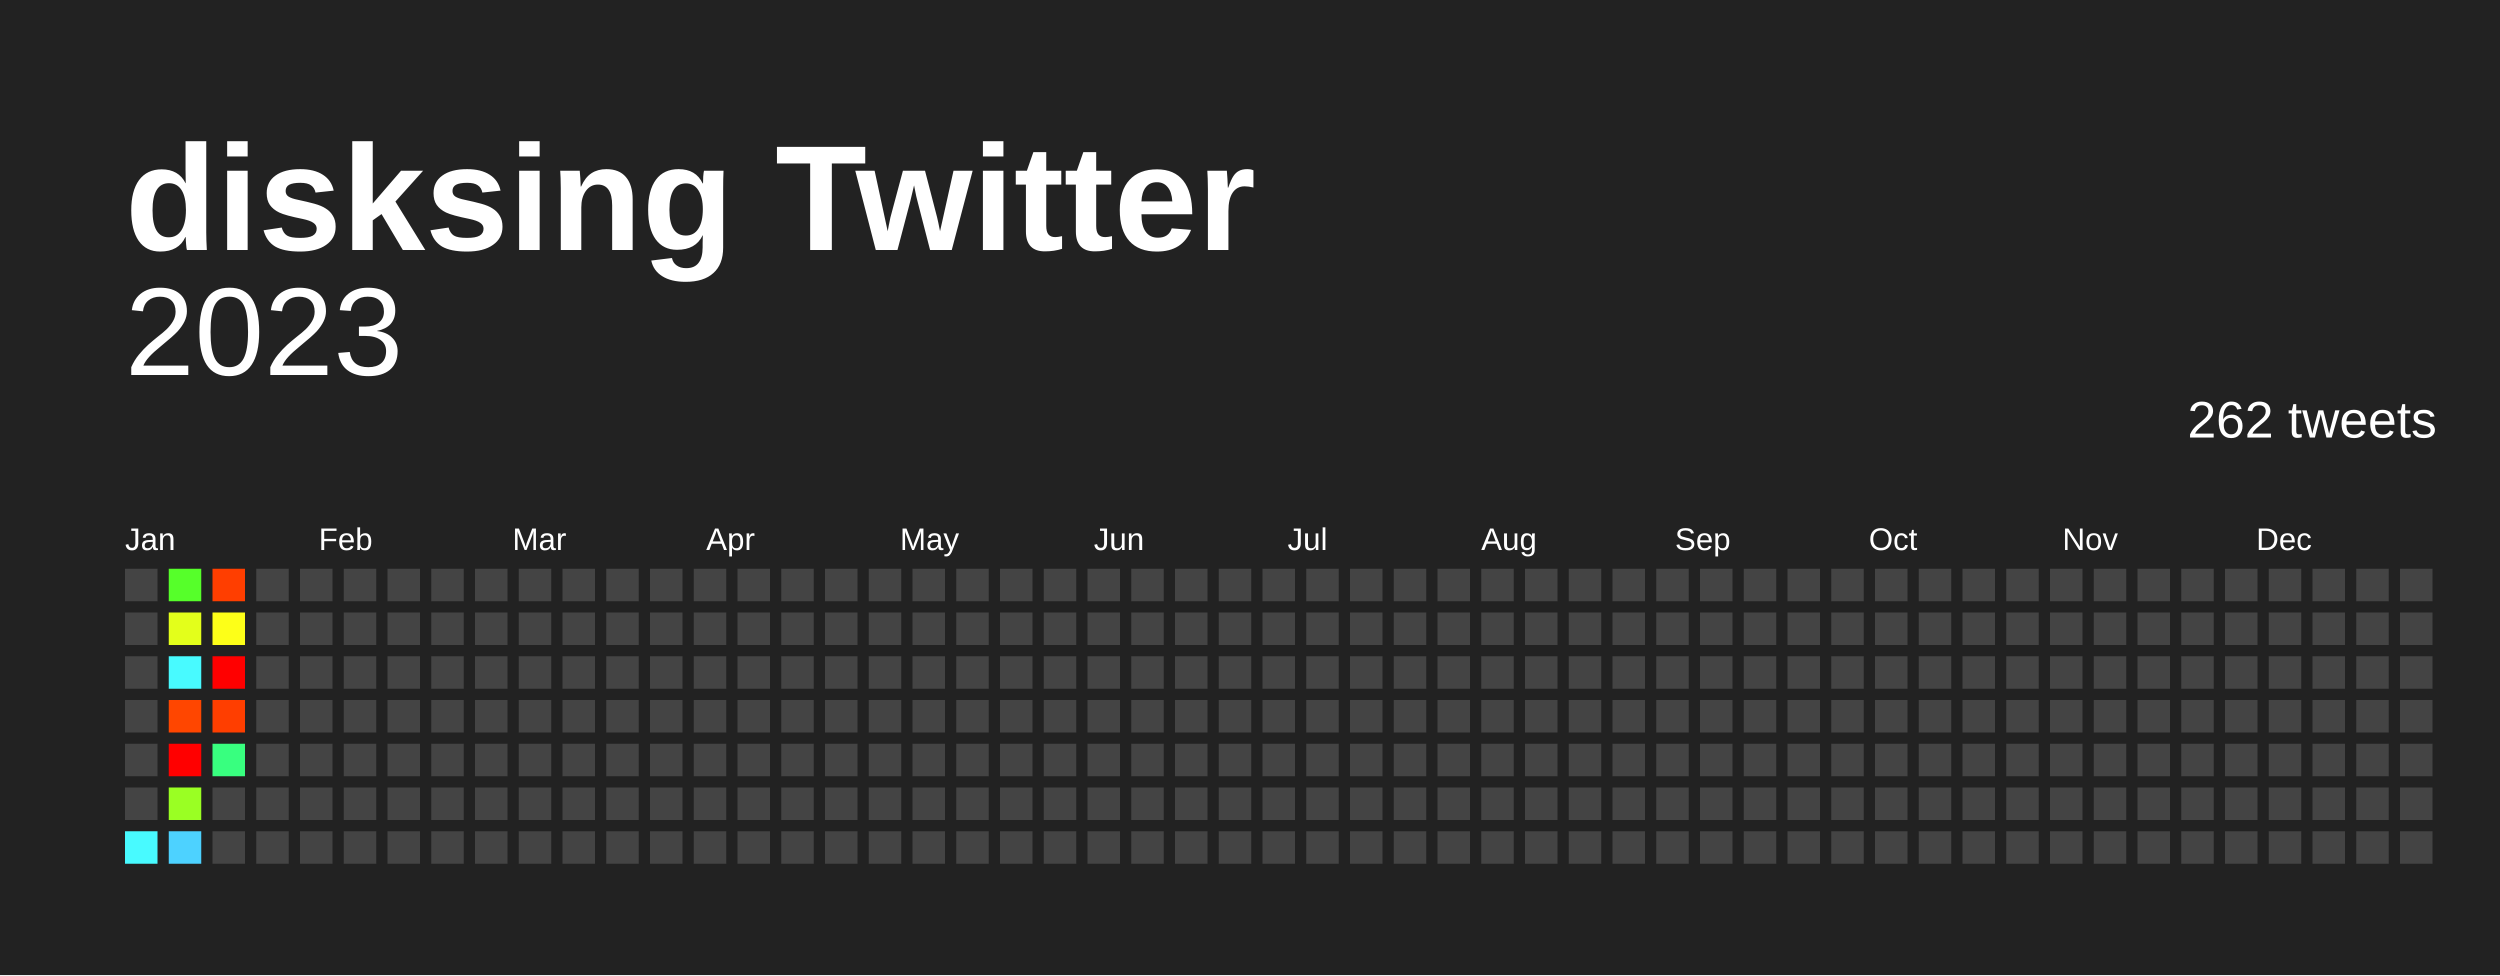
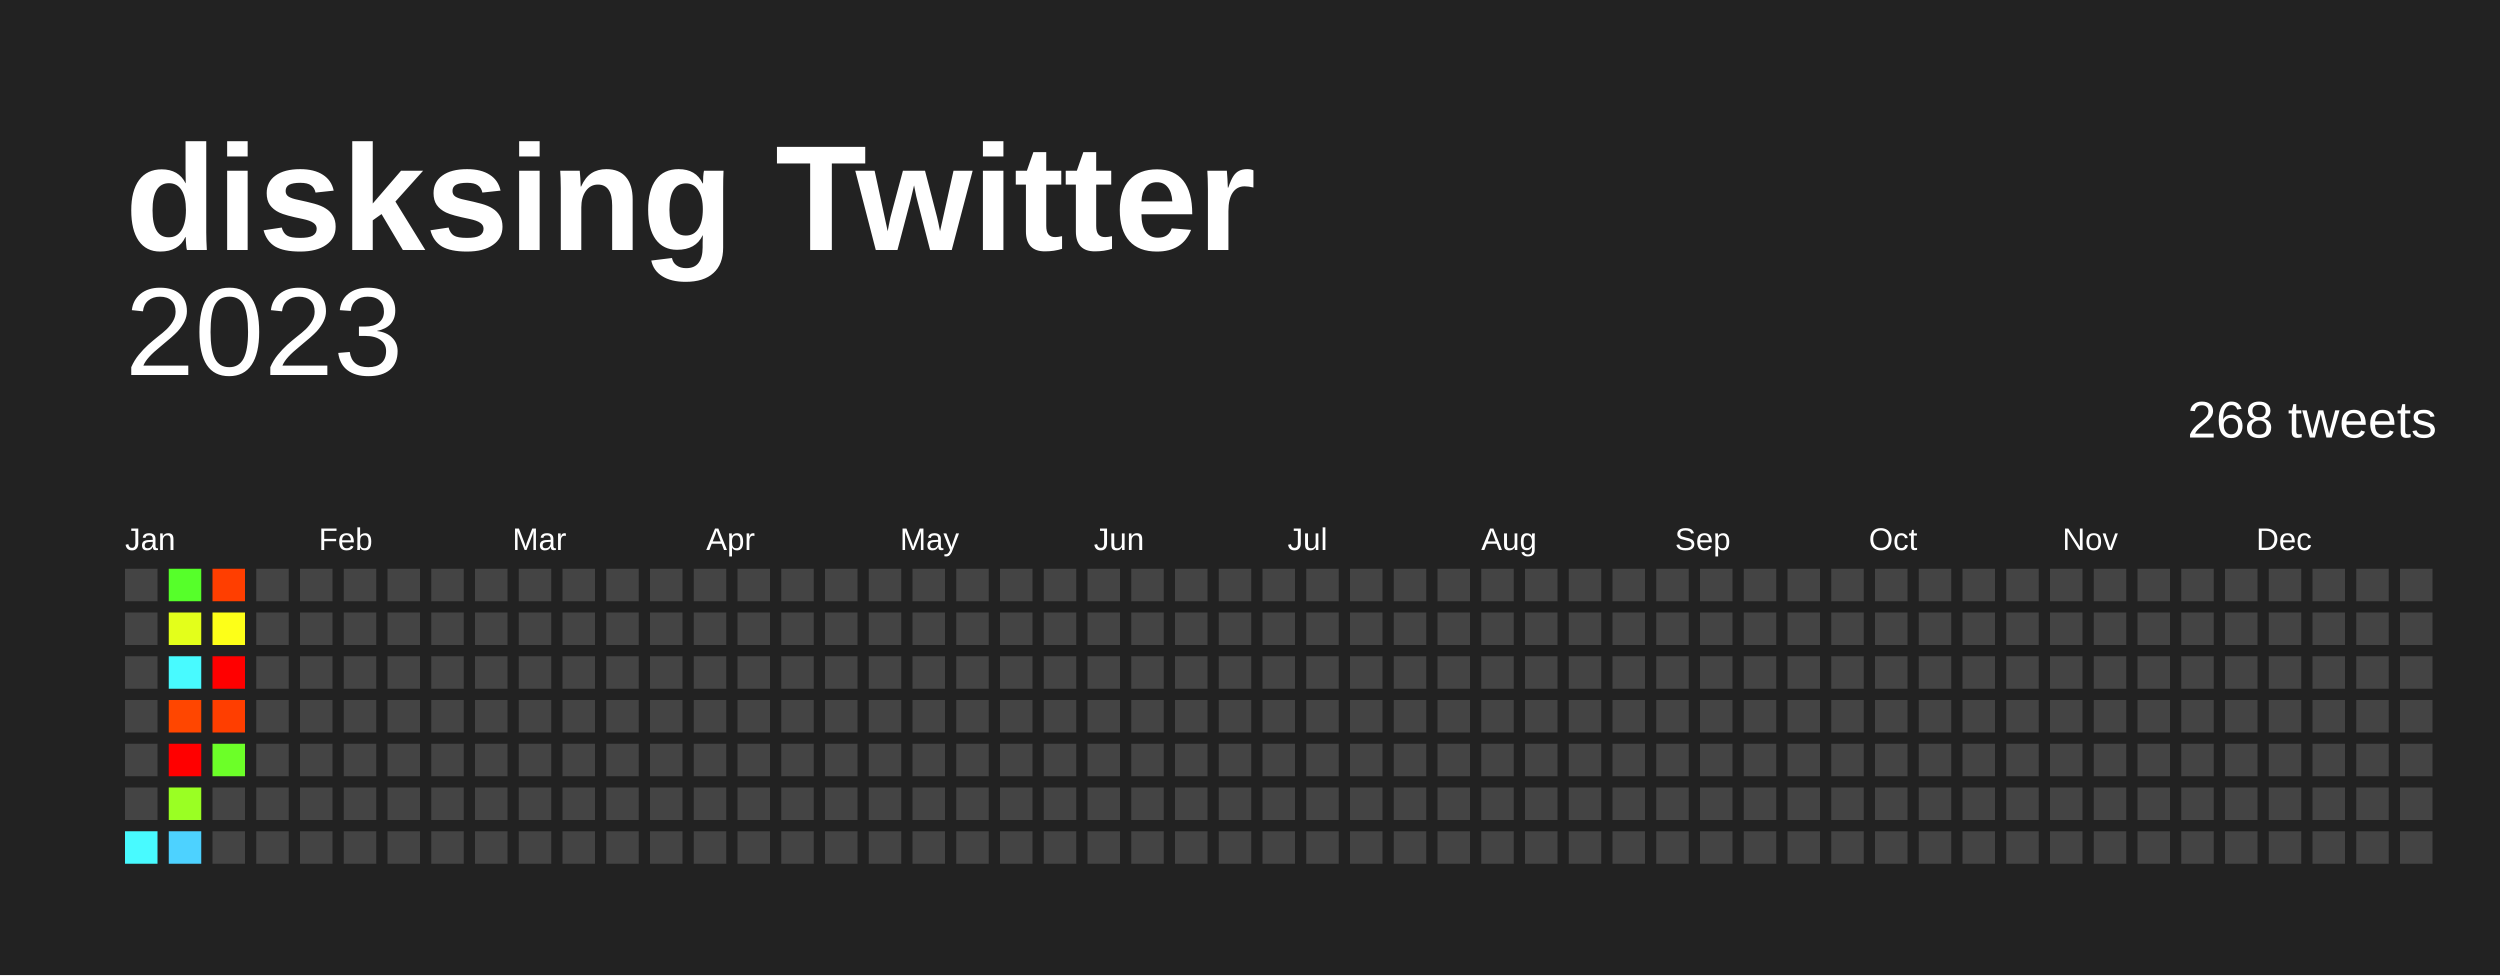
<svg xmlns="http://www.w3.org/2000/svg" baseProfile="full" height="78mm" version="1.1" viewBox="0,0,200,78" width="200mm">
  <defs />
  <rect fill="#222222" height="78" width="200" x="0" y="0" />
  <text fill="#FFFFFF" style="font-size:12px; font-family:Arial; font-weight:bold;" x="10" y="20">disksing Twitter</text>
  <text alignment-baseline="hanging" fill="#FFFFFF" style="font-size:10.0px; font-family:Arial;" x="10" y="30">2023</text>
-   <text alignment-baseline="hanging" fill="#FFFFFF" style="font-size:4.125px; font-family:Arial;" x="175" y="35">262 tweets</text>
+   <text alignment-baseline="hanging" fill="#FFFFFF" style="font-size:4.125px; font-family:Arial;" x="175" y="35">268 tweets</text>
  <text fill="#FFFFFF" style="font-size:2.5px; font-family:Arial" x="10.0" y="44">Jan</text>
  <text fill="#FFFFFF" style="font-size:2.5px; font-family:Arial" x="25.5" y="44">Feb</text>
  <text fill="#FFFFFF" style="font-size:2.5px; font-family:Arial" x="41.0" y="44">Mar</text>
  <text fill="#FFFFFF" style="font-size:2.5px; font-family:Arial" x="56.5" y="44">Apr</text>
  <text fill="#FFFFFF" style="font-size:2.5px; font-family:Arial" x="72.0" y="44">May</text>
  <text fill="#FFFFFF" style="font-size:2.5px; font-family:Arial" x="87.5" y="44">Jun</text>
  <text fill="#FFFFFF" style="font-size:2.5px; font-family:Arial" x="103.0" y="44">Jul</text>
  <text fill="#FFFFFF" style="font-size:2.5px; font-family:Arial" x="118.5" y="44">Aug</text>
  <text fill="#FFFFFF" style="font-size:2.5px; font-family:Arial" x="134.0" y="44">Sep</text>
  <text fill="#FFFFFF" style="font-size:2.5px; font-family:Arial" x="149.5" y="44">Oct</text>
  <text fill="#FFFFFF" style="font-size:2.5px; font-family:Arial" x="165.0" y="44">Nov</text>
  <text fill="#FFFFFF" style="font-size:2.5px; font-family:Arial" x="180.5" y="44">Dec</text>
  <rect fill="#444444" height="2.6" width="2.6" x="10.0" y="45.5" />
  <rect fill="#444444" height="2.6" width="2.6" x="10.0" y="49.0" />
  <rect fill="#444444" height="2.6" width="2.6" x="10.0" y="52.5" />
  <rect fill="#444444" height="2.6" width="2.6" x="10.0" y="56.0" />
  <rect fill="#444444" height="2.6" width="2.6" x="10.0" y="59.5" />
  <rect fill="#444444" height="2.6" width="2.6" x="10.0" y="63.0" />
  <rect fill="#48faff" height="2.6" width="2.6" x="10.0" y="66.5" />
  <rect fill="#56ff2a" height="2.6" width="2.6" x="13.5" y="45.5" />
  <rect fill="#e3ff1b" height="2.6" width="2.6" x="13.5" y="49.0" />
  <rect fill="#48faff" height="2.6" width="2.6" x="13.5" y="52.5" />
  <rect fill="#ff4600" height="2.6" width="2.6" x="13.5" y="56.0" />
  <rect fill="red" height="2.6" width="2.6" x="13.5" y="59.5" />
  <rect fill="#9aff23" height="2.6" width="2.6" x="13.5" y="63.0" />
  <rect fill="#4dd2ff" height="2.6" width="2.6" x="13.5" y="66.5" />
  <rect fill="#ff3e00" height="2.6" width="2.6" x="17.0" y="45.5" />
  <rect fill="#fdff18" height="2.6" width="2.6" x="17.0" y="49.0" />
  <rect fill="red" height="2.6" width="2.6" x="17.0" y="52.5" />
  <rect fill="#ff3e00" height="2.6" width="2.6" x="17.0" y="56.0" />
-   <rect fill="#38ff7f" height="2.6" width="2.6" x="17.0" y="59.5" />
+   <rect fill="#6cff28" height="2.6" width="2.6" x="17.0" y="59.5" />
  <rect fill="#444444" height="2.6" width="2.6" x="17.0" y="63.0" />
  <rect fill="#444444" height="2.6" width="2.6" x="17.0" y="66.5" />
  <rect fill="#444444" height="2.6" width="2.6" x="20.5" y="45.5" />
  <rect fill="#444444" height="2.6" width="2.6" x="20.5" y="49.0" />
  <rect fill="#444444" height="2.6" width="2.6" x="20.5" y="52.5" />
  <rect fill="#444444" height="2.6" width="2.6" x="20.5" y="56.0" />
  <rect fill="#444444" height="2.6" width="2.6" x="20.5" y="59.5" />
  <rect fill="#444444" height="2.6" width="2.6" x="20.5" y="63.0" />
  <rect fill="#444444" height="2.6" width="2.6" x="20.5" y="66.5" />
  <rect fill="#444444" height="2.6" width="2.6" x="24.0" y="45.5" />
  <rect fill="#444444" height="2.6" width="2.6" x="24.0" y="49.0" />
  <rect fill="#444444" height="2.6" width="2.6" x="24.0" y="52.5" />
  <rect fill="#444444" height="2.6" width="2.6" x="24.0" y="56.0" />
  <rect fill="#444444" height="2.6" width="2.6" x="24.0" y="59.5" />
  <rect fill="#444444" height="2.6" width="2.6" x="24.0" y="63.0" />
  <rect fill="#444444" height="2.6" width="2.6" x="24.0" y="66.5" />
  <rect fill="#444444" height="2.6" width="2.6" x="27.5" y="45.5" />
  <rect fill="#444444" height="2.6" width="2.6" x="27.5" y="49.0" />
  <rect fill="#444444" height="2.6" width="2.6" x="27.5" y="52.5" />
  <rect fill="#444444" height="2.6" width="2.6" x="27.5" y="56.0" />
  <rect fill="#444444" height="2.6" width="2.6" x="27.5" y="59.5" />
  <rect fill="#444444" height="2.6" width="2.6" x="27.5" y="63.0" />
  <rect fill="#444444" height="2.6" width="2.6" x="27.5" y="66.5" />
  <rect fill="#444444" height="2.6" width="2.6" x="31.0" y="45.5" />
  <rect fill="#444444" height="2.6" width="2.6" x="31.0" y="49.0" />
  <rect fill="#444444" height="2.6" width="2.6" x="31.0" y="52.5" />
  <rect fill="#444444" height="2.6" width="2.6" x="31.0" y="56.0" />
  <rect fill="#444444" height="2.6" width="2.6" x="31.0" y="59.5" />
  <rect fill="#444444" height="2.6" width="2.6" x="31.0" y="63.0" />
  <rect fill="#444444" height="2.6" width="2.6" x="31.0" y="66.5" />
  <rect fill="#444444" height="2.6" width="2.6" x="34.5" y="45.5" />
  <rect fill="#444444" height="2.6" width="2.6" x="34.5" y="49.0" />
  <rect fill="#444444" height="2.6" width="2.6" x="34.5" y="52.5" />
  <rect fill="#444444" height="2.6" width="2.6" x="34.5" y="56.0" />
  <rect fill="#444444" height="2.6" width="2.6" x="34.5" y="59.5" />
  <rect fill="#444444" height="2.6" width="2.6" x="34.5" y="63.0" />
  <rect fill="#444444" height="2.6" width="2.6" x="34.5" y="66.5" />
  <rect fill="#444444" height="2.6" width="2.6" x="38.0" y="45.5" />
  <rect fill="#444444" height="2.6" width="2.6" x="38.0" y="49.0" />
  <rect fill="#444444" height="2.6" width="2.6" x="38.0" y="52.5" />
  <rect fill="#444444" height="2.6" width="2.6" x="38.0" y="56.0" />
  <rect fill="#444444" height="2.6" width="2.6" x="38.0" y="59.5" />
  <rect fill="#444444" height="2.6" width="2.6" x="38.0" y="63.0" />
  <rect fill="#444444" height="2.6" width="2.6" x="38.0" y="66.5" />
  <rect fill="#444444" height="2.6" width="2.6" x="41.5" y="45.5" />
  <rect fill="#444444" height="2.6" width="2.6" x="41.5" y="49.0" />
  <rect fill="#444444" height="2.6" width="2.6" x="41.5" y="52.5" />
  <rect fill="#444444" height="2.6" width="2.6" x="41.5" y="56.0" />
  <rect fill="#444444" height="2.6" width="2.6" x="41.5" y="59.5" />
  <rect fill="#444444" height="2.6" width="2.6" x="41.5" y="63.0" />
  <rect fill="#444444" height="2.6" width="2.6" x="41.5" y="66.5" />
  <rect fill="#444444" height="2.6" width="2.6" x="45.0" y="45.5" />
  <rect fill="#444444" height="2.6" width="2.6" x="45.0" y="49.0" />
  <rect fill="#444444" height="2.6" width="2.6" x="45.0" y="52.5" />
  <rect fill="#444444" height="2.6" width="2.6" x="45.0" y="56.0" />
  <rect fill="#444444" height="2.6" width="2.6" x="45.0" y="59.5" />
  <rect fill="#444444" height="2.6" width="2.6" x="45.0" y="63.0" />
  <rect fill="#444444" height="2.6" width="2.6" x="45.0" y="66.5" />
  <rect fill="#444444" height="2.6" width="2.6" x="48.5" y="45.5" />
  <rect fill="#444444" height="2.6" width="2.6" x="48.5" y="49.0" />
  <rect fill="#444444" height="2.6" width="2.6" x="48.5" y="52.5" />
  <rect fill="#444444" height="2.6" width="2.6" x="48.5" y="56.0" />
  <rect fill="#444444" height="2.6" width="2.6" x="48.5" y="59.5" />
  <rect fill="#444444" height="2.6" width="2.6" x="48.5" y="63.0" />
  <rect fill="#444444" height="2.6" width="2.6" x="48.5" y="66.5" />
  <rect fill="#444444" height="2.6" width="2.6" x="52.0" y="45.5" />
  <rect fill="#444444" height="2.6" width="2.6" x="52.0" y="49.0" />
  <rect fill="#444444" height="2.6" width="2.6" x="52.0" y="52.5" />
  <rect fill="#444444" height="2.6" width="2.6" x="52.0" y="56.0" />
  <rect fill="#444444" height="2.6" width="2.6" x="52.0" y="59.5" />
  <rect fill="#444444" height="2.6" width="2.6" x="52.0" y="63.0" />
  <rect fill="#444444" height="2.6" width="2.6" x="52.0" y="66.5" />
  <rect fill="#444444" height="2.6" width="2.6" x="55.5" y="45.5" />
  <rect fill="#444444" height="2.6" width="2.6" x="55.5" y="49.0" />
  <rect fill="#444444" height="2.6" width="2.6" x="55.5" y="52.5" />
  <rect fill="#444444" height="2.6" width="2.6" x="55.5" y="56.0" />
  <rect fill="#444444" height="2.6" width="2.6" x="55.5" y="59.5" />
  <rect fill="#444444" height="2.6" width="2.6" x="55.5" y="63.0" />
  <rect fill="#444444" height="2.6" width="2.6" x="55.5" y="66.5" />
  <rect fill="#444444" height="2.6" width="2.6" x="59.0" y="45.5" />
  <rect fill="#444444" height="2.6" width="2.6" x="59.0" y="49.0" />
  <rect fill="#444444" height="2.6" width="2.6" x="59.0" y="52.5" />
  <rect fill="#444444" height="2.6" width="2.6" x="59.0" y="56.0" />
  <rect fill="#444444" height="2.6" width="2.6" x="59.0" y="59.5" />
  <rect fill="#444444" height="2.6" width="2.6" x="59.0" y="63.0" />
  <rect fill="#444444" height="2.6" width="2.6" x="59.0" y="66.5" />
  <rect fill="#444444" height="2.6" width="2.6" x="62.5" y="45.5" />
  <rect fill="#444444" height="2.6" width="2.6" x="62.5" y="49.0" />
  <rect fill="#444444" height="2.6" width="2.6" x="62.5" y="52.5" />
  <rect fill="#444444" height="2.6" width="2.6" x="62.5" y="56.0" />
  <rect fill="#444444" height="2.6" width="2.6" x="62.5" y="59.5" />
  <rect fill="#444444" height="2.6" width="2.6" x="62.5" y="63.0" />
  <rect fill="#444444" height="2.6" width="2.6" x="62.5" y="66.5" />
  <rect fill="#444444" height="2.6" width="2.6" x="66.0" y="45.5" />
  <rect fill="#444444" height="2.6" width="2.6" x="66.0" y="49.0" />
  <rect fill="#444444" height="2.6" width="2.6" x="66.0" y="52.5" />
  <rect fill="#444444" height="2.6" width="2.6" x="66.0" y="56.0" />
  <rect fill="#444444" height="2.6" width="2.6" x="66.0" y="59.5" />
  <rect fill="#444444" height="2.6" width="2.6" x="66.0" y="63.0" />
  <rect fill="#444444" height="2.6" width="2.6" x="66.0" y="66.5" />
  <rect fill="#444444" height="2.6" width="2.6" x="69.5" y="45.5" />
  <rect fill="#444444" height="2.6" width="2.6" x="69.5" y="49.0" />
  <rect fill="#444444" height="2.6" width="2.6" x="69.5" y="52.5" />
  <rect fill="#444444" height="2.6" width="2.6" x="69.5" y="56.0" />
  <rect fill="#444444" height="2.6" width="2.6" x="69.5" y="59.5" />
  <rect fill="#444444" height="2.6" width="2.6" x="69.5" y="63.0" />
  <rect fill="#444444" height="2.6" width="2.6" x="69.5" y="66.5" />
  <rect fill="#444444" height="2.6" width="2.6" x="73.0" y="45.5" />
  <rect fill="#444444" height="2.6" width="2.6" x="73.0" y="49.0" />
  <rect fill="#444444" height="2.6" width="2.6" x="73.0" y="52.5" />
  <rect fill="#444444" height="2.6" width="2.6" x="73.0" y="56.0" />
  <rect fill="#444444" height="2.6" width="2.6" x="73.0" y="59.5" />
  <rect fill="#444444" height="2.6" width="2.6" x="73.0" y="63.0" />
  <rect fill="#444444" height="2.6" width="2.6" x="73.0" y="66.5" />
  <rect fill="#444444" height="2.6" width="2.6" x="76.5" y="45.5" />
  <rect fill="#444444" height="2.6" width="2.6" x="76.5" y="49.0" />
  <rect fill="#444444" height="2.6" width="2.6" x="76.5" y="52.5" />
  <rect fill="#444444" height="2.6" width="2.6" x="76.5" y="56.0" />
  <rect fill="#444444" height="2.6" width="2.6" x="76.5" y="59.5" />
  <rect fill="#444444" height="2.6" width="2.6" x="76.5" y="63.0" />
  <rect fill="#444444" height="2.6" width="2.6" x="76.5" y="66.5" />
  <rect fill="#444444" height="2.6" width="2.6" x="80.0" y="45.5" />
  <rect fill="#444444" height="2.6" width="2.6" x="80.0" y="49.0" />
  <rect fill="#444444" height="2.6" width="2.6" x="80.0" y="52.5" />
  <rect fill="#444444" height="2.6" width="2.6" x="80.0" y="56.0" />
  <rect fill="#444444" height="2.6" width="2.6" x="80.0" y="59.5" />
  <rect fill="#444444" height="2.6" width="2.6" x="80.0" y="63.0" />
  <rect fill="#444444" height="2.6" width="2.6" x="80.0" y="66.5" />
  <rect fill="#444444" height="2.6" width="2.6" x="83.5" y="45.5" />
  <rect fill="#444444" height="2.6" width="2.6" x="83.5" y="49.0" />
  <rect fill="#444444" height="2.6" width="2.6" x="83.5" y="52.5" />
  <rect fill="#444444" height="2.6" width="2.6" x="83.5" y="56.0" />
  <rect fill="#444444" height="2.6" width="2.6" x="83.5" y="59.5" />
  <rect fill="#444444" height="2.6" width="2.6" x="83.5" y="63.0" />
  <rect fill="#444444" height="2.6" width="2.6" x="83.5" y="66.5" />
  <rect fill="#444444" height="2.6" width="2.6" x="87.0" y="45.5" />
  <rect fill="#444444" height="2.6" width="2.6" x="87.0" y="49.0" />
  <rect fill="#444444" height="2.6" width="2.6" x="87.0" y="52.5" />
  <rect fill="#444444" height="2.6" width="2.6" x="87.0" y="56.0" />
  <rect fill="#444444" height="2.6" width="2.6" x="87.0" y="59.5" />
  <rect fill="#444444" height="2.6" width="2.6" x="87.0" y="63.0" />
  <rect fill="#444444" height="2.6" width="2.6" x="87.0" y="66.5" />
  <rect fill="#444444" height="2.6" width="2.6" x="90.5" y="45.5" />
  <rect fill="#444444" height="2.6" width="2.6" x="90.5" y="49.0" />
  <rect fill="#444444" height="2.6" width="2.6" x="90.5" y="52.5" />
  <rect fill="#444444" height="2.6" width="2.6" x="90.5" y="56.0" />
  <rect fill="#444444" height="2.6" width="2.6" x="90.5" y="59.5" />
  <rect fill="#444444" height="2.6" width="2.6" x="90.5" y="63.0" />
  <rect fill="#444444" height="2.6" width="2.6" x="90.5" y="66.5" />
  <rect fill="#444444" height="2.6" width="2.6" x="94.0" y="45.5" />
  <rect fill="#444444" height="2.6" width="2.6" x="94.0" y="49.0" />
  <rect fill="#444444" height="2.6" width="2.6" x="94.0" y="52.5" />
  <rect fill="#444444" height="2.6" width="2.6" x="94.0" y="56.0" />
  <rect fill="#444444" height="2.6" width="2.6" x="94.0" y="59.5" />
  <rect fill="#444444" height="2.6" width="2.6" x="94.0" y="63.0" />
  <rect fill="#444444" height="2.6" width="2.6" x="94.0" y="66.5" />
  <rect fill="#444444" height="2.6" width="2.6" x="97.5" y="45.5" />
  <rect fill="#444444" height="2.6" width="2.6" x="97.5" y="49.0" />
  <rect fill="#444444" height="2.6" width="2.6" x="97.5" y="52.5" />
  <rect fill="#444444" height="2.6" width="2.6" x="97.5" y="56.0" />
  <rect fill="#444444" height="2.6" width="2.6" x="97.5" y="59.5" />
  <rect fill="#444444" height="2.6" width="2.6" x="97.5" y="63.0" />
  <rect fill="#444444" height="2.6" width="2.6" x="97.5" y="66.5" />
  <rect fill="#444444" height="2.6" width="2.6" x="101.0" y="45.5" />
  <rect fill="#444444" height="2.6" width="2.6" x="101.0" y="49.0" />
  <rect fill="#444444" height="2.6" width="2.6" x="101.0" y="52.5" />
  <rect fill="#444444" height="2.6" width="2.6" x="101.0" y="56.0" />
  <rect fill="#444444" height="2.6" width="2.6" x="101.0" y="59.5" />
  <rect fill="#444444" height="2.6" width="2.6" x="101.0" y="63.0" />
  <rect fill="#444444" height="2.6" width="2.6" x="101.0" y="66.5" />
  <rect fill="#444444" height="2.6" width="2.6" x="104.5" y="45.5" />
  <rect fill="#444444" height="2.6" width="2.6" x="104.5" y="49.0" />
  <rect fill="#444444" height="2.6" width="2.6" x="104.5" y="52.5" />
  <rect fill="#444444" height="2.6" width="2.6" x="104.5" y="56.0" />
  <rect fill="#444444" height="2.6" width="2.6" x="104.5" y="59.5" />
  <rect fill="#444444" height="2.6" width="2.6" x="104.5" y="63.0" />
  <rect fill="#444444" height="2.6" width="2.6" x="104.5" y="66.5" />
  <rect fill="#444444" height="2.6" width="2.6" x="108.0" y="45.5" />
  <rect fill="#444444" height="2.6" width="2.6" x="108.0" y="49.0" />
  <rect fill="#444444" height="2.6" width="2.6" x="108.0" y="52.5" />
  <rect fill="#444444" height="2.6" width="2.6" x="108.0" y="56.0" />
  <rect fill="#444444" height="2.6" width="2.6" x="108.0" y="59.5" />
  <rect fill="#444444" height="2.6" width="2.6" x="108.0" y="63.0" />
  <rect fill="#444444" height="2.6" width="2.6" x="108.0" y="66.5" />
  <rect fill="#444444" height="2.6" width="2.6" x="111.5" y="45.5" />
  <rect fill="#444444" height="2.6" width="2.6" x="111.5" y="49.0" />
  <rect fill="#444444" height="2.6" width="2.6" x="111.5" y="52.5" />
  <rect fill="#444444" height="2.6" width="2.6" x="111.5" y="56.0" />
  <rect fill="#444444" height="2.6" width="2.6" x="111.5" y="59.5" />
  <rect fill="#444444" height="2.6" width="2.6" x="111.5" y="63.0" />
  <rect fill="#444444" height="2.6" width="2.6" x="111.5" y="66.5" />
  <rect fill="#444444" height="2.6" width="2.6" x="115.0" y="45.5" />
  <rect fill="#444444" height="2.6" width="2.6" x="115.0" y="49.0" />
  <rect fill="#444444" height="2.6" width="2.6" x="115.0" y="52.5" />
  <rect fill="#444444" height="2.6" width="2.6" x="115.0" y="56.0" />
  <rect fill="#444444" height="2.6" width="2.6" x="115.0" y="59.5" />
  <rect fill="#444444" height="2.6" width="2.6" x="115.0" y="63.0" />
  <rect fill="#444444" height="2.6" width="2.6" x="115.0" y="66.5" />
  <rect fill="#444444" height="2.6" width="2.6" x="118.5" y="45.5" />
  <rect fill="#444444" height="2.6" width="2.6" x="118.5" y="49.0" />
  <rect fill="#444444" height="2.6" width="2.6" x="118.5" y="52.5" />
  <rect fill="#444444" height="2.6" width="2.6" x="118.5" y="56.0" />
  <rect fill="#444444" height="2.6" width="2.6" x="118.5" y="59.5" />
  <rect fill="#444444" height="2.6" width="2.6" x="118.5" y="63.0" />
  <rect fill="#444444" height="2.6" width="2.6" x="118.5" y="66.5" />
  <rect fill="#444444" height="2.6" width="2.6" x="122.0" y="45.5" />
  <rect fill="#444444" height="2.6" width="2.6" x="122.0" y="49.0" />
  <rect fill="#444444" height="2.6" width="2.6" x="122.0" y="52.5" />
  <rect fill="#444444" height="2.6" width="2.6" x="122.0" y="56.0" />
  <rect fill="#444444" height="2.6" width="2.6" x="122.0" y="59.5" />
  <rect fill="#444444" height="2.6" width="2.6" x="122.0" y="63.0" />
  <rect fill="#444444" height="2.6" width="2.6" x="122.0" y="66.5" />
  <rect fill="#444444" height="2.6" width="2.6" x="125.5" y="45.5" />
  <rect fill="#444444" height="2.6" width="2.6" x="125.5" y="49.0" />
  <rect fill="#444444" height="2.6" width="2.6" x="125.5" y="52.5" />
  <rect fill="#444444" height="2.6" width="2.6" x="125.5" y="56.0" />
  <rect fill="#444444" height="2.6" width="2.6" x="125.5" y="59.5" />
  <rect fill="#444444" height="2.6" width="2.6" x="125.5" y="63.0" />
  <rect fill="#444444" height="2.6" width="2.6" x="125.5" y="66.5" />
  <rect fill="#444444" height="2.6" width="2.6" x="129.0" y="45.5" />
  <rect fill="#444444" height="2.6" width="2.6" x="129.0" y="49.0" />
  <rect fill="#444444" height="2.6" width="2.6" x="129.0" y="52.5" />
  <rect fill="#444444" height="2.6" width="2.6" x="129.0" y="56.0" />
  <rect fill="#444444" height="2.6" width="2.6" x="129.0" y="59.5" />
  <rect fill="#444444" height="2.6" width="2.6" x="129.0" y="63.0" />
  <rect fill="#444444" height="2.6" width="2.6" x="129.0" y="66.5" />
  <rect fill="#444444" height="2.6" width="2.6" x="132.5" y="45.5" />
  <rect fill="#444444" height="2.6" width="2.6" x="132.5" y="49.0" />
  <rect fill="#444444" height="2.6" width="2.6" x="132.5" y="52.5" />
  <rect fill="#444444" height="2.6" width="2.6" x="132.5" y="56.0" />
  <rect fill="#444444" height="2.6" width="2.6" x="132.5" y="59.5" />
  <rect fill="#444444" height="2.6" width="2.6" x="132.5" y="63.0" />
  <rect fill="#444444" height="2.6" width="2.6" x="132.5" y="66.5" />
  <rect fill="#444444" height="2.6" width="2.6" x="136.0" y="45.5" />
  <rect fill="#444444" height="2.6" width="2.6" x="136.0" y="49.0" />
  <rect fill="#444444" height="2.6" width="2.6" x="136.0" y="52.5" />
  <rect fill="#444444" height="2.6" width="2.6" x="136.0" y="56.0" />
  <rect fill="#444444" height="2.6" width="2.6" x="136.0" y="59.5" />
  <rect fill="#444444" height="2.6" width="2.6" x="136.0" y="63.0" />
  <rect fill="#444444" height="2.6" width="2.6" x="136.0" y="66.5" />
  <rect fill="#444444" height="2.6" width="2.6" x="139.5" y="45.5" />
  <rect fill="#444444" height="2.6" width="2.6" x="139.5" y="49.0" />
  <rect fill="#444444" height="2.6" width="2.6" x="139.5" y="52.5" />
  <rect fill="#444444" height="2.6" width="2.6" x="139.5" y="56.0" />
  <rect fill="#444444" height="2.6" width="2.6" x="139.5" y="59.5" />
  <rect fill="#444444" height="2.6" width="2.6" x="139.5" y="63.0" />
  <rect fill="#444444" height="2.6" width="2.6" x="139.5" y="66.5" />
  <rect fill="#444444" height="2.6" width="2.6" x="143.0" y="45.5" />
  <rect fill="#444444" height="2.6" width="2.6" x="143.0" y="49.0" />
  <rect fill="#444444" height="2.6" width="2.6" x="143.0" y="52.5" />
  <rect fill="#444444" height="2.6" width="2.6" x="143.0" y="56.0" />
  <rect fill="#444444" height="2.6" width="2.6" x="143.0" y="59.5" />
  <rect fill="#444444" height="2.6" width="2.6" x="143.0" y="63.0" />
  <rect fill="#444444" height="2.6" width="2.6" x="143.0" y="66.5" />
  <rect fill="#444444" height="2.6" width="2.6" x="146.5" y="45.5" />
  <rect fill="#444444" height="2.6" width="2.6" x="146.5" y="49.0" />
  <rect fill="#444444" height="2.6" width="2.6" x="146.5" y="52.5" />
  <rect fill="#444444" height="2.6" width="2.6" x="146.5" y="56.0" />
  <rect fill="#444444" height="2.6" width="2.6" x="146.5" y="59.5" />
  <rect fill="#444444" height="2.6" width="2.6" x="146.5" y="63.0" />
  <rect fill="#444444" height="2.6" width="2.6" x="146.5" y="66.5" />
  <rect fill="#444444" height="2.6" width="2.6" x="150.0" y="45.5" />
  <rect fill="#444444" height="2.6" width="2.6" x="150.0" y="49.0" />
  <rect fill="#444444" height="2.6" width="2.6" x="150.0" y="52.5" />
  <rect fill="#444444" height="2.6" width="2.6" x="150.0" y="56.0" />
  <rect fill="#444444" height="2.6" width="2.6" x="150.0" y="59.5" />
  <rect fill="#444444" height="2.6" width="2.6" x="150.0" y="63.0" />
  <rect fill="#444444" height="2.6" width="2.6" x="150.0" y="66.5" />
  <rect fill="#444444" height="2.6" width="2.6" x="153.5" y="45.5" />
  <rect fill="#444444" height="2.6" width="2.6" x="153.5" y="49.0" />
  <rect fill="#444444" height="2.6" width="2.6" x="153.5" y="52.5" />
  <rect fill="#444444" height="2.6" width="2.6" x="153.5" y="56.0" />
  <rect fill="#444444" height="2.6" width="2.6" x="153.5" y="59.5" />
  <rect fill="#444444" height="2.6" width="2.6" x="153.5" y="63.0" />
  <rect fill="#444444" height="2.6" width="2.6" x="153.5" y="66.5" />
  <rect fill="#444444" height="2.6" width="2.6" x="157.0" y="45.5" />
  <rect fill="#444444" height="2.6" width="2.6" x="157.0" y="49.0" />
  <rect fill="#444444" height="2.6" width="2.6" x="157.0" y="52.5" />
  <rect fill="#444444" height="2.6" width="2.6" x="157.0" y="56.0" />
  <rect fill="#444444" height="2.6" width="2.6" x="157.0" y="59.5" />
  <rect fill="#444444" height="2.6" width="2.6" x="157.0" y="63.0" />
  <rect fill="#444444" height="2.6" width="2.6" x="157.0" y="66.5" />
  <rect fill="#444444" height="2.6" width="2.6" x="160.5" y="45.5" />
  <rect fill="#444444" height="2.6" width="2.6" x="160.5" y="49.0" />
  <rect fill="#444444" height="2.6" width="2.6" x="160.5" y="52.5" />
  <rect fill="#444444" height="2.6" width="2.6" x="160.5" y="56.0" />
  <rect fill="#444444" height="2.6" width="2.6" x="160.5" y="59.5" />
  <rect fill="#444444" height="2.6" width="2.6" x="160.5" y="63.0" />
  <rect fill="#444444" height="2.6" width="2.6" x="160.5" y="66.5" />
  <rect fill="#444444" height="2.6" width="2.6" x="164.0" y="45.5" />
  <rect fill="#444444" height="2.6" width="2.6" x="164.0" y="49.0" />
  <rect fill="#444444" height="2.6" width="2.6" x="164.0" y="52.5" />
  <rect fill="#444444" height="2.6" width="2.6" x="164.0" y="56.0" />
  <rect fill="#444444" height="2.6" width="2.6" x="164.0" y="59.5" />
  <rect fill="#444444" height="2.6" width="2.6" x="164.0" y="63.0" />
  <rect fill="#444444" height="2.6" width="2.6" x="164.0" y="66.5" />
  <rect fill="#444444" height="2.6" width="2.6" x="167.5" y="45.5" />
  <rect fill="#444444" height="2.6" width="2.6" x="167.5" y="49.0" />
  <rect fill="#444444" height="2.6" width="2.6" x="167.5" y="52.5" />
  <rect fill="#444444" height="2.6" width="2.6" x="167.5" y="56.0" />
  <rect fill="#444444" height="2.6" width="2.6" x="167.5" y="59.5" />
  <rect fill="#444444" height="2.6" width="2.6" x="167.5" y="63.0" />
  <rect fill="#444444" height="2.6" width="2.6" x="167.5" y="66.5" />
  <rect fill="#444444" height="2.6" width="2.6" x="171.0" y="45.5" />
  <rect fill="#444444" height="2.6" width="2.6" x="171.0" y="49.0" />
  <rect fill="#444444" height="2.6" width="2.6" x="171.0" y="52.5" />
  <rect fill="#444444" height="2.6" width="2.6" x="171.0" y="56.0" />
  <rect fill="#444444" height="2.6" width="2.6" x="171.0" y="59.5" />
  <rect fill="#444444" height="2.6" width="2.6" x="171.0" y="63.0" />
  <rect fill="#444444" height="2.6" width="2.6" x="171.0" y="66.5" />
  <rect fill="#444444" height="2.6" width="2.6" x="174.5" y="45.5" />
  <rect fill="#444444" height="2.6" width="2.6" x="174.5" y="49.0" />
  <rect fill="#444444" height="2.6" width="2.6" x="174.5" y="52.5" />
  <rect fill="#444444" height="2.6" width="2.6" x="174.5" y="56.0" />
  <rect fill="#444444" height="2.6" width="2.6" x="174.5" y="59.5" />
  <rect fill="#444444" height="2.6" width="2.6" x="174.5" y="63.0" />
  <rect fill="#444444" height="2.6" width="2.6" x="174.5" y="66.5" />
  <rect fill="#444444" height="2.6" width="2.6" x="178.0" y="45.5" />
  <rect fill="#444444" height="2.6" width="2.6" x="178.0" y="49.0" />
  <rect fill="#444444" height="2.6" width="2.6" x="178.0" y="52.5" />
  <rect fill="#444444" height="2.6" width="2.6" x="178.0" y="56.0" />
  <rect fill="#444444" height="2.6" width="2.6" x="178.0" y="59.5" />
  <rect fill="#444444" height="2.6" width="2.6" x="178.0" y="63.0" />
  <rect fill="#444444" height="2.6" width="2.6" x="178.0" y="66.5" />
  <rect fill="#444444" height="2.6" width="2.6" x="181.5" y="45.5" />
  <rect fill="#444444" height="2.6" width="2.6" x="181.5" y="49.0" />
  <rect fill="#444444" height="2.6" width="2.6" x="181.5" y="52.5" />
  <rect fill="#444444" height="2.6" width="2.6" x="181.5" y="56.0" />
  <rect fill="#444444" height="2.6" width="2.6" x="181.5" y="59.5" />
  <rect fill="#444444" height="2.6" width="2.6" x="181.5" y="63.0" />
  <rect fill="#444444" height="2.6" width="2.6" x="181.5" y="66.5" />
  <rect fill="#444444" height="2.6" width="2.6" x="185.0" y="45.5" />
  <rect fill="#444444" height="2.6" width="2.6" x="185.0" y="49.0" />
  <rect fill="#444444" height="2.6" width="2.6" x="185.0" y="52.5" />
  <rect fill="#444444" height="2.6" width="2.6" x="185.0" y="56.0" />
  <rect fill="#444444" height="2.6" width="2.6" x="185.0" y="59.5" />
  <rect fill="#444444" height="2.6" width="2.6" x="185.0" y="63.0" />
  <rect fill="#444444" height="2.6" width="2.6" x="185.0" y="66.5" />
  <rect fill="#444444" height="2.6" width="2.6" x="188.5" y="45.5" />
  <rect fill="#444444" height="2.6" width="2.6" x="188.5" y="49.0" />
  <rect fill="#444444" height="2.6" width="2.6" x="188.5" y="52.5" />
  <rect fill="#444444" height="2.6" width="2.6" x="188.5" y="56.0" />
  <rect fill="#444444" height="2.6" width="2.6" x="188.5" y="59.5" />
  <rect fill="#444444" height="2.6" width="2.6" x="188.5" y="63.0" />
  <rect fill="#444444" height="2.6" width="2.6" x="188.5" y="66.5" />
  <rect fill="#444444" height="2.6" width="2.6" x="192.0" y="45.5" />
  <rect fill="#444444" height="2.6" width="2.6" x="192.0" y="49.0" />
  <rect fill="#444444" height="2.6" width="2.6" x="192.0" y="52.5" />
  <rect fill="#444444" height="2.6" width="2.6" x="192.0" y="56.0" />
  <rect fill="#444444" height="2.6" width="2.6" x="192.0" y="59.5" />
  <rect fill="#444444" height="2.6" width="2.6" x="192.0" y="63.0" />
  <rect fill="#444444" height="2.6" width="2.6" x="192.0" y="66.5" />
</svg>
